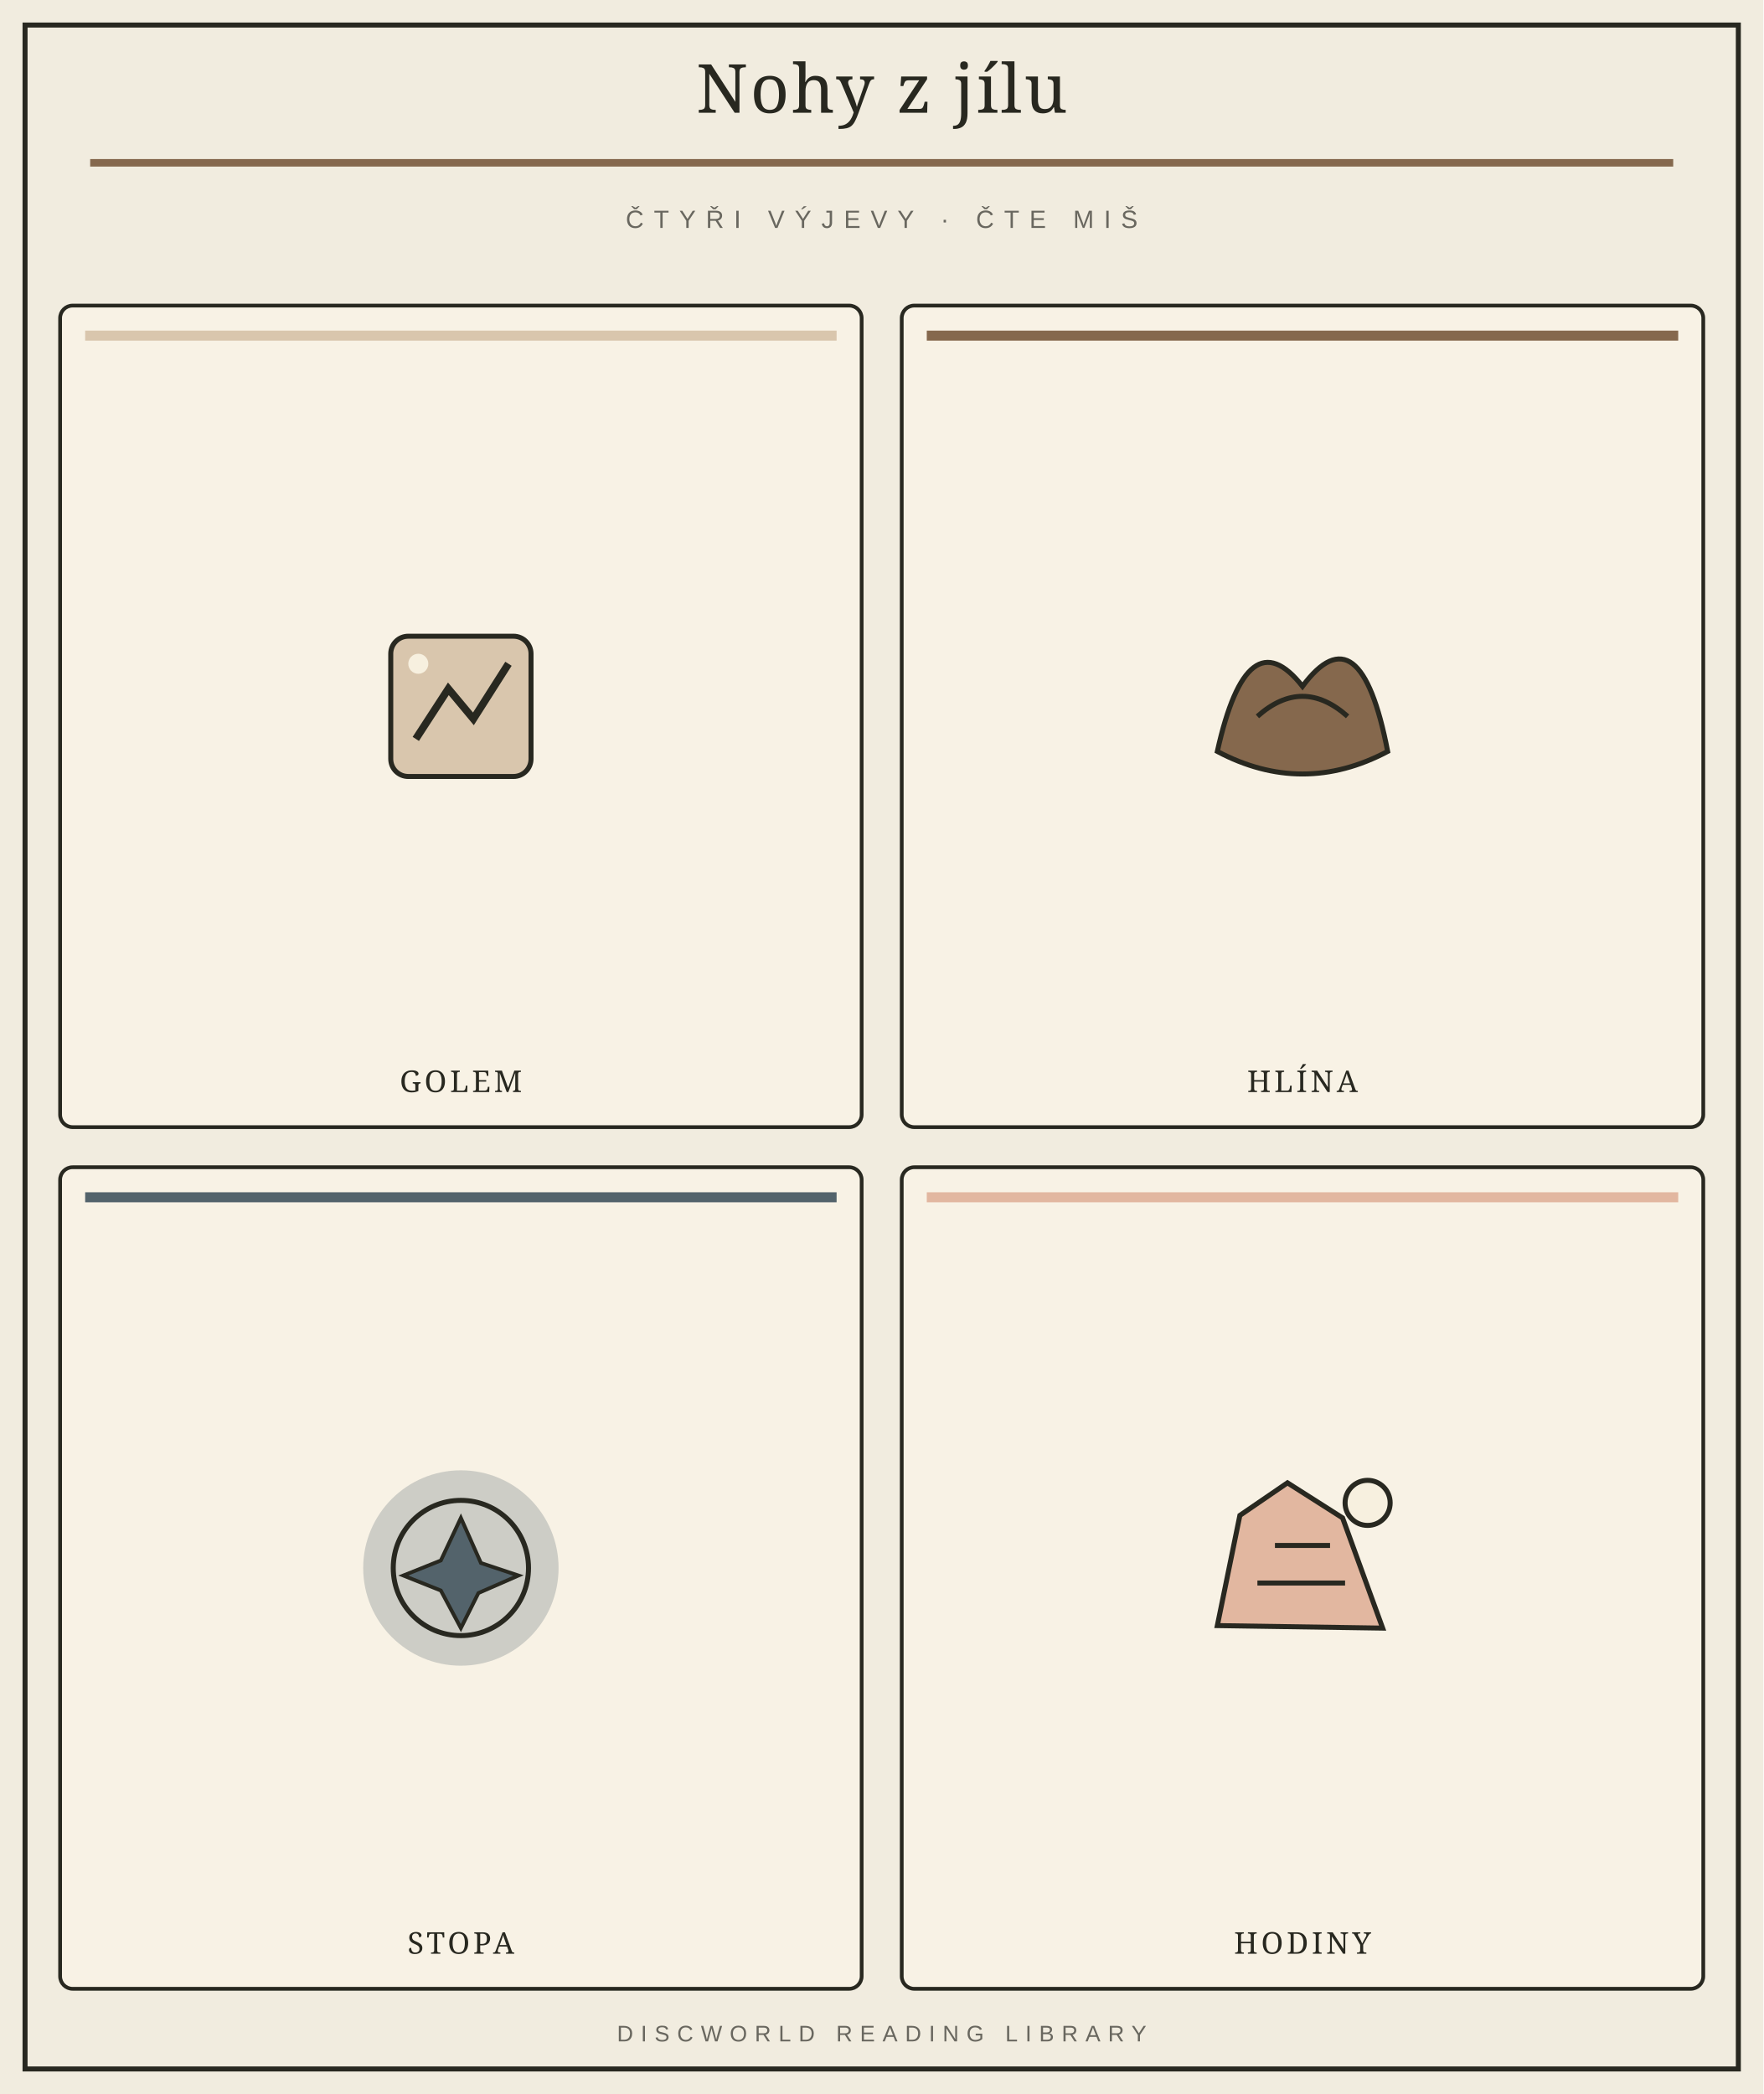
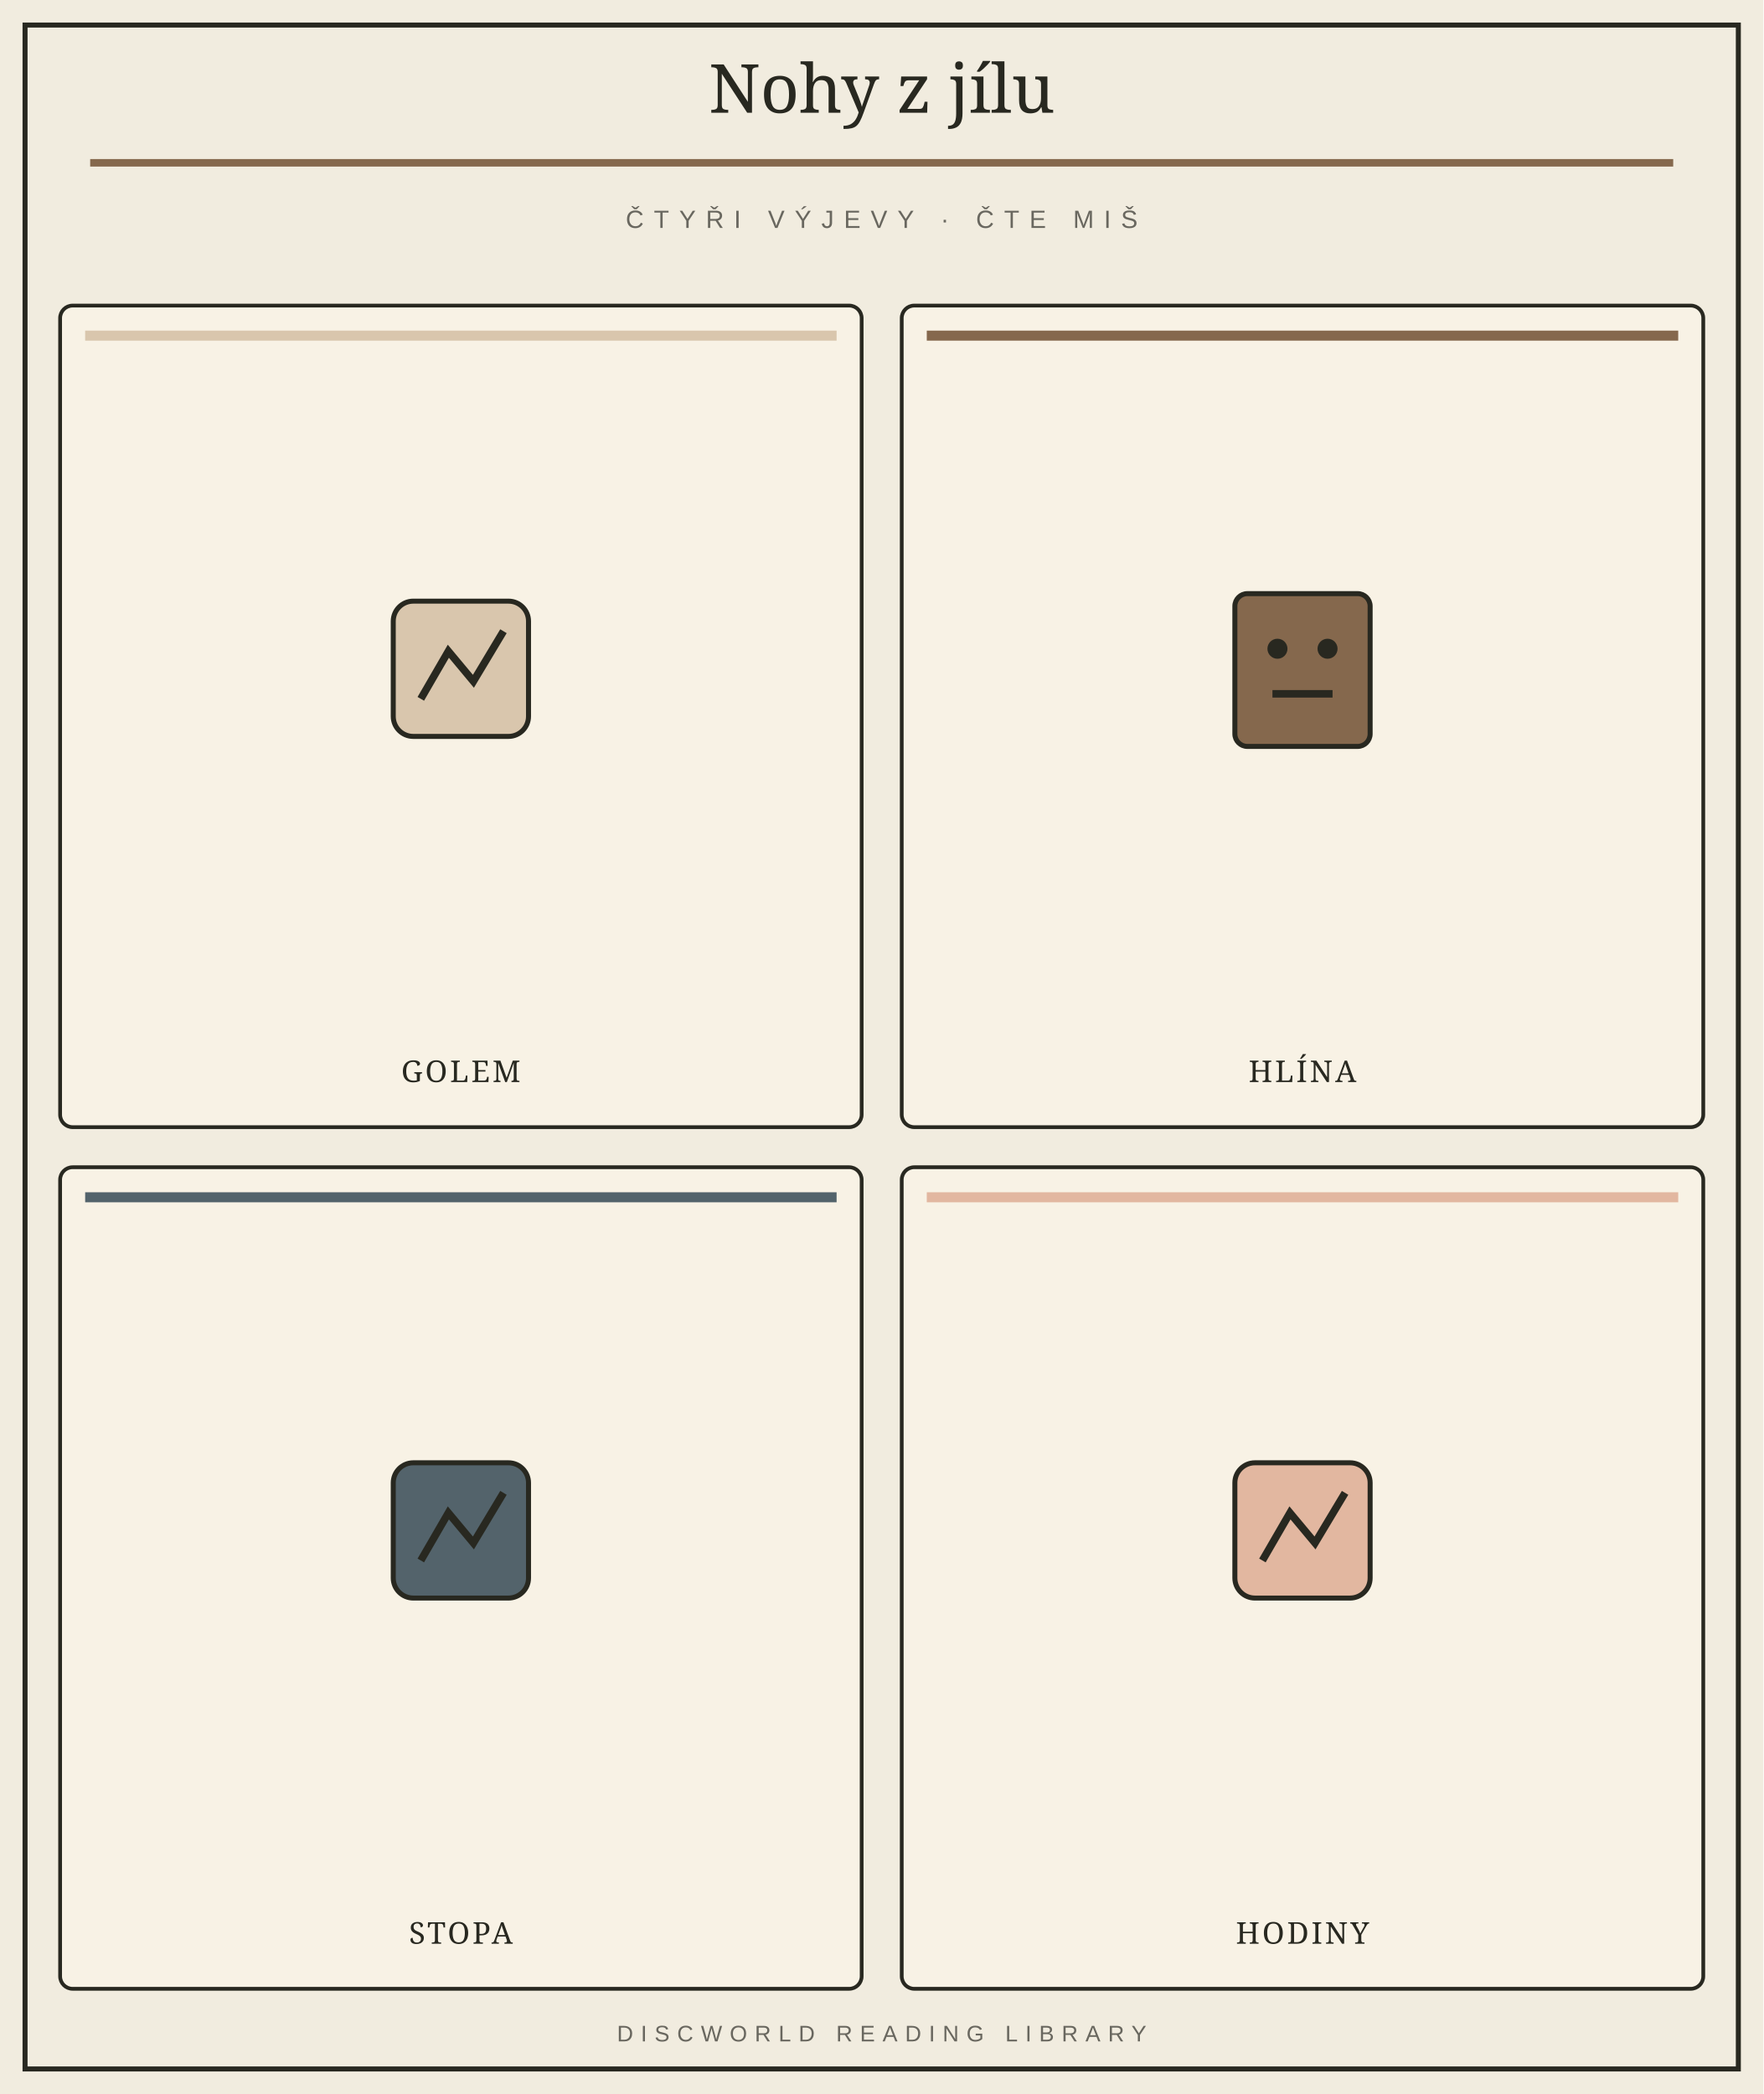
- <svg xmlns="http://www.w3.org/2000/svg" viewBox="0 0 704 836" role="img" aria-labelledby="title desc">
+ <svg xmlns="http://www.w3.org/2000/svg" viewBox="0 0 704 836" role="img" aria-labelledby="t d">
  <rect width="704" height="836" fill="#f1ecdf" />
  <rect x="10" y="10" width="684" height="816" fill="none" stroke="#282820" stroke-width="2" />
-   <text x="352" y="45" text-anchor="middle" font-family="Georgia,serif" font-size="27" fill="#282820" letter-spacing="1">Nohy z jílu</text>
-   <path d="M 36 65 H 668" stroke="#85684d" stroke-width="3" />
+   <text x="352" y="45" text-anchor="middle" font-family="Georgia,serif" font-size="27" fill="#282820">Nohy z jílu</text>
+   <path d="M36 65H668" stroke="#85684d" stroke-width="3" />
  <text x="352" y="91" text-anchor="middle" font-family="Arial,sans-serif" font-size="10" letter-spacing="4" fill="#69675f">ČTYŘI VÝJEVY · ČTE MIŠ</text>
  <g>
    <rect x="24" y="122" width="320" height="328" rx="5" fill="#f8f2e5" stroke="#282820" stroke-width="1.5" />
-     <path d="M 34 134 H 334" stroke="#d9c6ad" stroke-width="4" />
-     <rect x="156" y="254" width="56" height="56" rx="7" fill="#d9c6ad" stroke="#282820" stroke-width="2" />
-     <path d="M 166 295 L 179 275 L 189 287 L 203 265" fill="none" stroke="#282820" stroke-width="3" />
-     <circle cx="167" cy="265" r="4" fill="#f7f0df" />
-     <text x="184" y="436" text-anchor="middle" font-family="Georgia,serif" font-size="12" letter-spacing="1.3" fill="#282820">GOLEM</text>
+     <path d="M34 134H334" stroke="#d9c6ad" stroke-width="4" />
+     <rect x="157" y="240" width="54" height="54" rx="8" fill="#d9c6ad" stroke="#282820" stroke-width="2" />
+     <path d="M168 279L179 260L189 272L201 252" fill="none" stroke="#282820" stroke-width="3" />
+     <text x="184" y="432" text-anchor="middle" font-family="Georgia,serif" font-size="12" letter-spacing="1" fill="#282820">GOLEM</text>
  </g>
  <g>
    <rect x="360" y="122" width="320" height="328" rx="5" fill="#f8f2e5" stroke="#282820" stroke-width="1.5" />
-     <path d="M 370 134 H 670" stroke="#85684d" stroke-width="4" />
-     <path d="M 486 300 Q 498 246 520 274 Q 543 243 554 300 Q 520 318 486 300 Z" fill="#85684d" stroke="#282820" stroke-width="2" />
-     <path d="M 502 286 Q 520 270 538 286" fill="none" stroke="#282820" stroke-width="2" />
-     <text x="520" y="436" text-anchor="middle" font-family="Georgia,serif" font-size="12" letter-spacing="1.3" fill="#282820">HLÍNA</text>
+     <path d="M370 134H670" stroke="#85684d" stroke-width="4" />
+     <rect x="493" y="237" width="54" height="61" rx="5" fill="#85684d" stroke="#282820" stroke-width="2" />
+     <circle cx="510" cy="259" r="4" fill="#282820" />
+     <circle cx="530" cy="259" r="4" fill="#282820" />
+     <path d="M508 277H532" stroke="#282820" stroke-width="3" />
+     <text x="520" y="432" text-anchor="middle" font-family="Georgia,serif" font-size="12" letter-spacing="1" fill="#282820">HLÍNA</text>
  </g>
  <g>
    <rect x="24" y="466" width="320" height="328" rx="5" fill="#f8f2e5" stroke="#282820" stroke-width="1.5" />
-     <path d="M 34 478 H 334" stroke="#53636b" stroke-width="4" />
-     <circle cx="184" cy="626" r="39" fill="#53636b" opacity=".26" />
-     <circle cx="184" cy="626" r="27" fill="none" stroke="#282820" stroke-width="2" />
-     <path d="M 184 606 L 192 624 L 207 629 L 191 636 L 184 650 L 176 635 L 161 629 L 176 623 Z" fill="#53636b" stroke="#282820" stroke-width="1.5" />
-     <text x="184" y="780" text-anchor="middle" font-family="Georgia,serif" font-size="12" letter-spacing="1.3" fill="#282820">STOPA</text>
+     <path d="M34 478H334" stroke="#53636b" stroke-width="4" />
+     <rect x="157" y="584" width="54" height="54" rx="8" fill="#53636b" stroke="#282820" stroke-width="2" />
+     <path d="M168 623L179 604L189 616L201 596" fill="none" stroke="#282820" stroke-width="3" />
+     <text x="184" y="776" text-anchor="middle" font-family="Georgia,serif" font-size="12" letter-spacing="1" fill="#282820">STOPA</text>
  </g>
  <g>
    <rect x="360" y="466" width="320" height="328" rx="5" fill="#f8f2e5" stroke="#282820" stroke-width="1.5" />
-     <path d="M 370 478 H 670" stroke="#e2b7a0" stroke-width="4" />
-     <path d="M 486 649 L 495 605 L 514 592 L 536 606 L 552 650 Z" fill="#e2b7a0" stroke="#282820" stroke-width="2" />
-     <path d="M 502 632 L 537 632 M 509 617 L 531 617" stroke="#282820" stroke-width="2" />
-     <circle cx="546" cy="600" r="9" fill="#f7f0df" stroke="#282820" stroke-width="2" />
-     <text x="520" y="780" text-anchor="middle" font-family="Georgia,serif" font-size="12" letter-spacing="1.3" fill="#282820">HODINY</text>
+     <path d="M370 478H670" stroke="#e2b7a0" stroke-width="4" />
+     <rect x="493" y="584" width="54" height="54" rx="8" fill="#e2b7a0" stroke="#282820" stroke-width="2" />
+     <path d="M504 623L515 604L525 616L537 596" fill="none" stroke="#282820" stroke-width="3" />
+     <text x="520" y="776" text-anchor="middle" font-family="Georgia,serif" font-size="12" letter-spacing="1" fill="#282820">HODINY</text>
  </g>
  <text x="352" y="815" text-anchor="middle" font-family="Arial,sans-serif" font-size="9" letter-spacing="3" fill="#69675f">DISCWORLD READING LIBRARY</text>
</svg>
